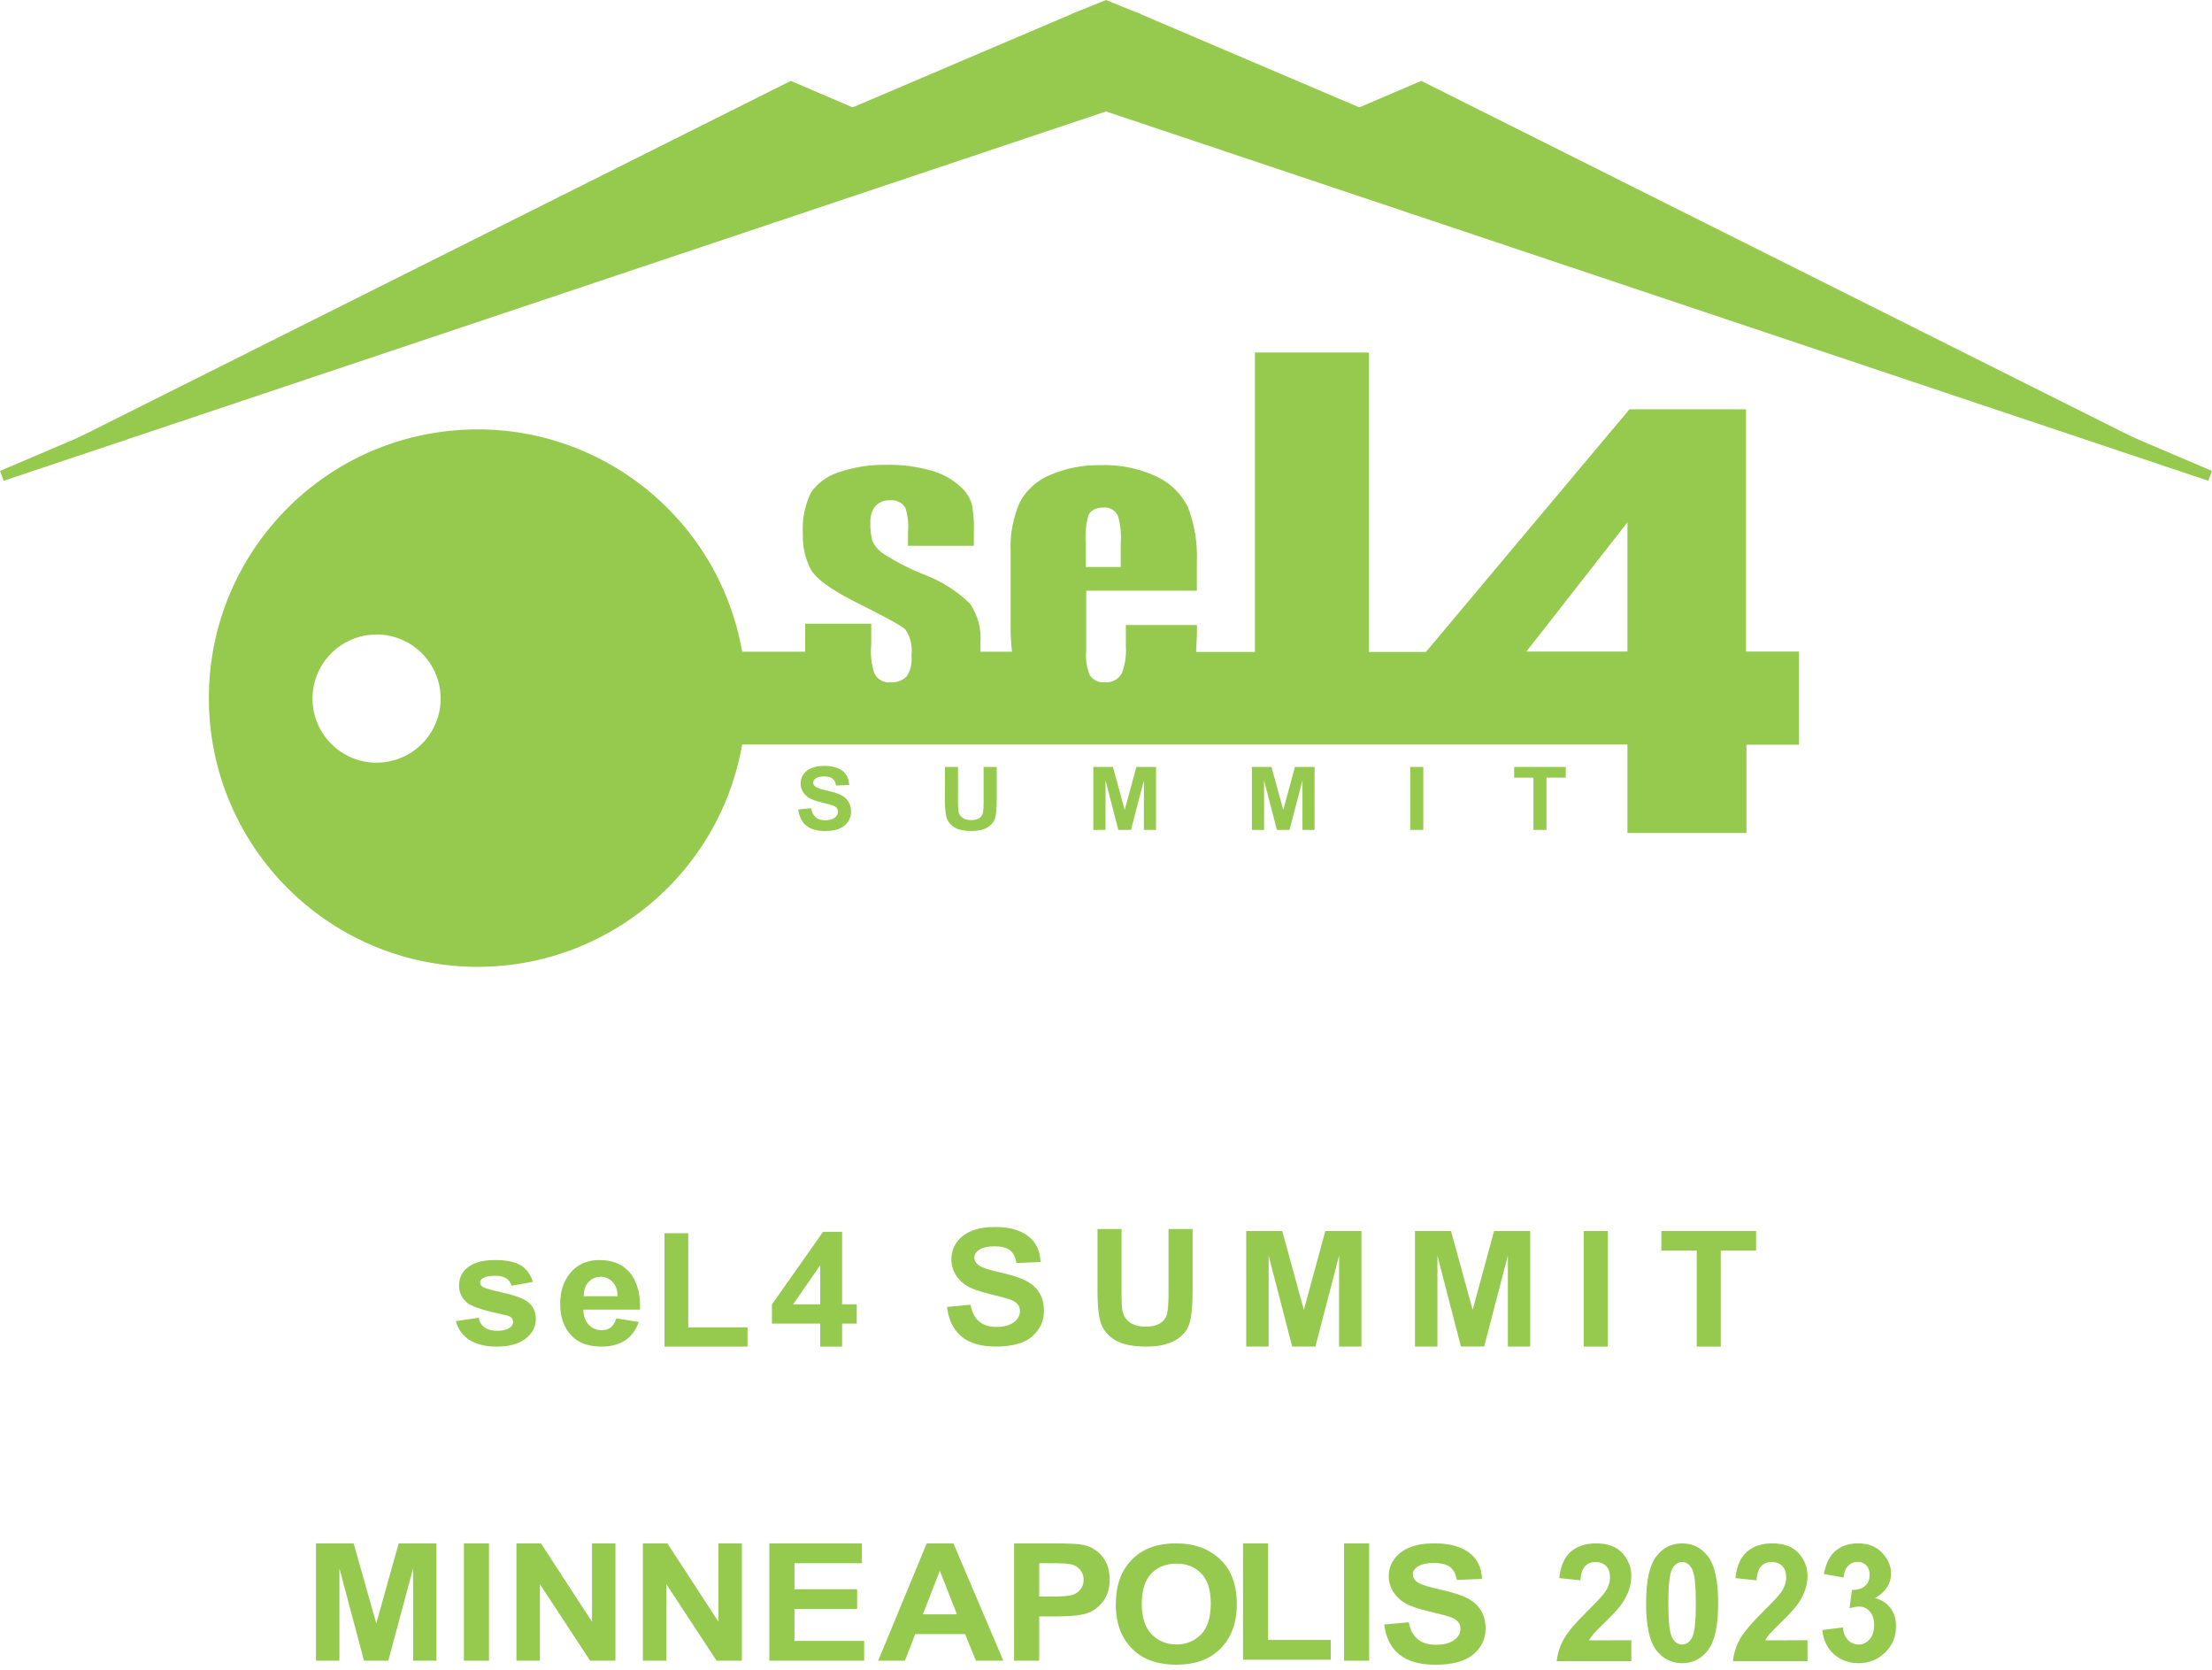
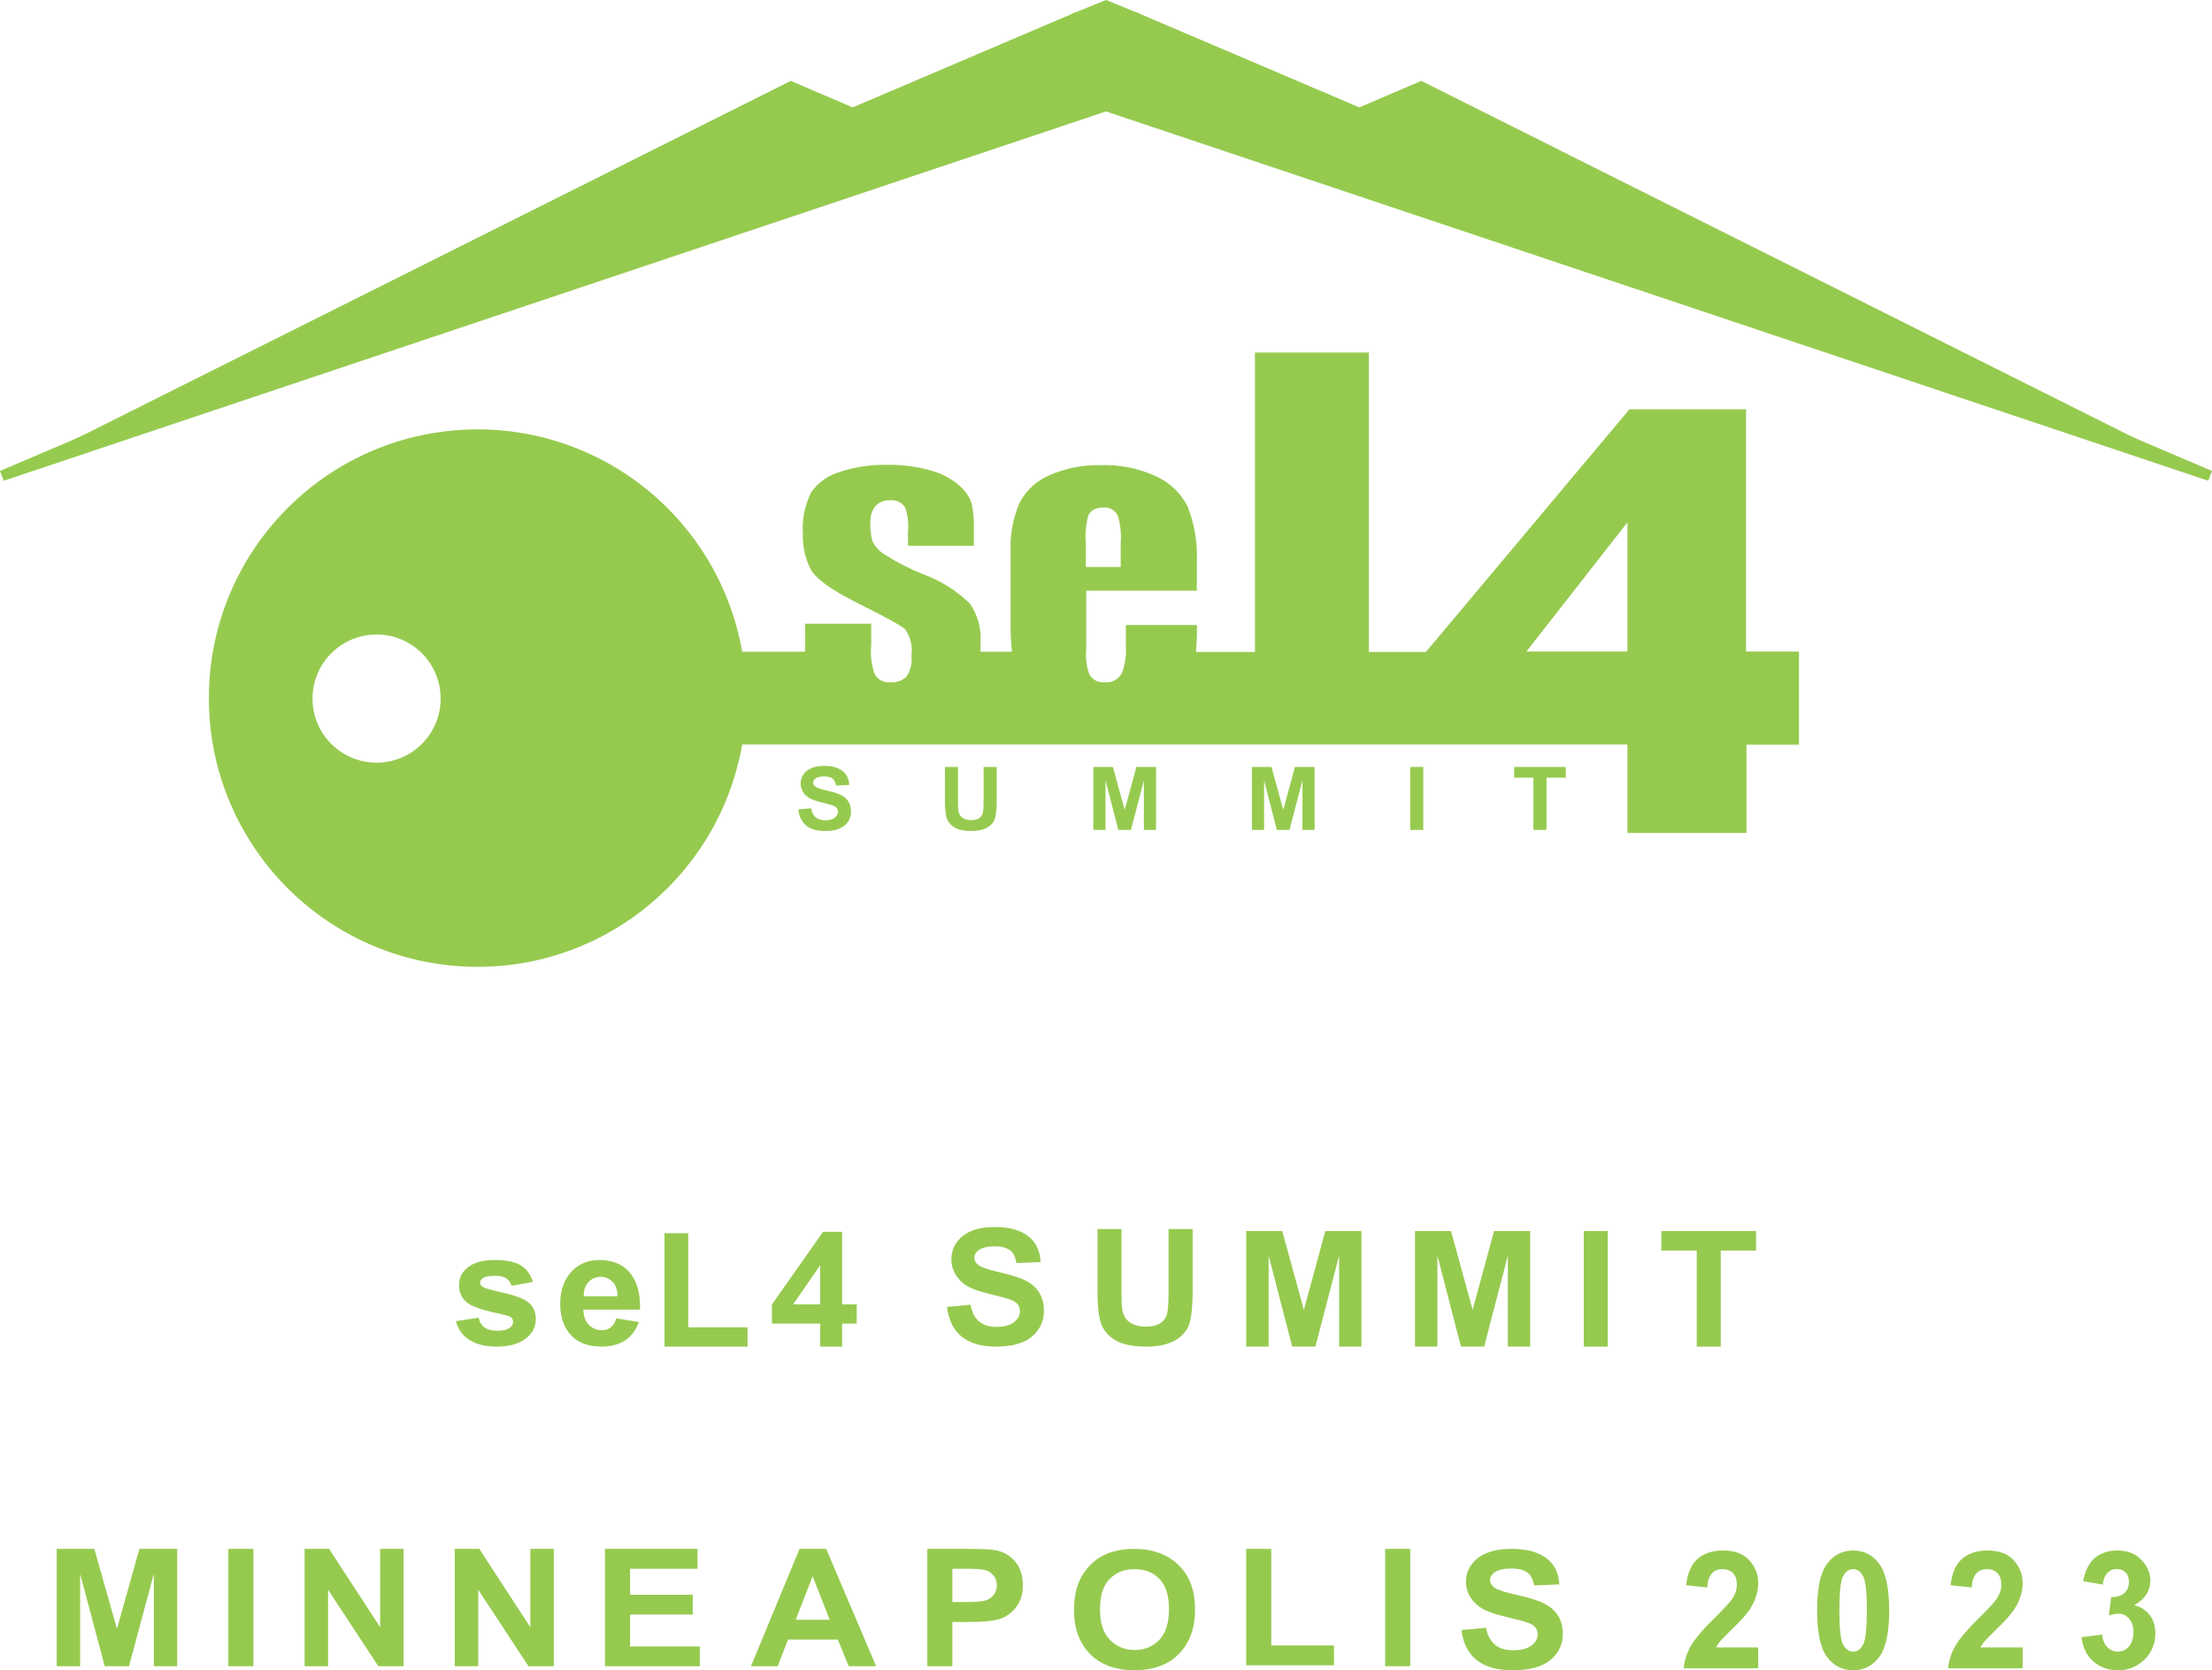
<svg xmlns="http://www.w3.org/2000/svg" xmlns:xlink="http://www.w3.org/1999/xlink" width="331.243mm" height="250mm" viewBox="0 0 331.243 250" version="1.1" id="svg5">
  <defs id="defs2">
    <rect x="81.692" y="660.163" width="145.722" height="46.366" id="rect2227" />
-     <color-profile name="Agfa-:-Swop-Standard" xlink:href="file:///WINDOWS/system32/spool/drivers/color/RSWOP.icm" id="color-profile26364" />
+     <color-profile name="Agfa-:-Swop-Standard" xlink:href="../../../../../../WINDOWS/system32/spool/drivers/color/RSWOP.icm" id="color-profile26531" />
    <rect x="680.693" y="102.26" width="15.612" height="115.531" id="rect9649" />
    <style id="style824">.cls-1,.cls-2,.cls-3{fill:#96ca4f;}.cls-2,.cls-3{stroke:#96ca4f;stroke-miterlimit:8;}.cls-3{stroke-width:0.25px;}</style>
  </defs>
  <g id="layer1">
    <g id="g12656">
      <g id="g88" transform="scale(1.447491)">
        <text xml:space="preserve" transform="scale(0.2645833)" id="text9647" style="font-style:normal;font-weight:normal;font-size:40px;line-height:1.25;font-family:sans-serif;white-space:pre;shape-inside:url(#rect9649);fill:#000000;fill-opacity:1;stroke:none" />
        <polygon class="cls-2" points="102.2,1.81 105.34,10.07 0.2,45.29 " id="polygon830" transform="matrix(1.086543,0,0,1.086543,-0.00427367,0)" />
        <polygon class="cls-1" points="105.31,0 108.62,1.35 102.01,1.34 " id="polygon828" transform="matrix(1.086543,0,0,1.086543,-0.00427367,0)" />
        <polygon class="cls-1" points="105.31,9.32 108.33,1.31 102.28,1.31 " id="polygon832" transform="matrix(1.086543,0,0,1.086543,-0.00427367,0)" />
        <polygon class="cls-2" points="210.42,45.29 108.42,1.81 105.28,10.07 " id="polygon834" transform="matrix(1.086543,0,0,1.086543,-0.00427367,0)" />
        <path class="cls-1" d="M 180.634,67.387 V 42.332 H 168.573 l -21.057,25.099 h -5.9 V 36.464 h -11.789 v 30.966 h -6.085 c 0,-0.576 0.087,-1.239 0.087,-2.043 v -0.739 h -7.356 v 2.108 a 6.867,6.867 0 0 1 -0.402,2.858 1.825,1.825 0 0 1 -1.804,0.956 1.63,1.63 0 0 1 -1.543,-0.771 5.433,5.433 0 0 1 -0.348,-2.532 v -6.172 h 11.441 v -2.966 a 14.125,14.125 0 0 0 -0.924,-5.683 6.856,6.856 0 0 0 -3.173,-3.129 12.691,12.691 0 0 0 -5.9,-1.206 12.484,12.484 0 0 0 -5.172,1.01 6.248,6.248 0 0 0 -3.129,2.792 11.452,11.452 0 0 0 -0.967,5.172 v 7.606 a 21.731,21.731 0 0 0 0.141,2.716 h -3.26 c 0,-0.304 0,-0.608 0,-0.945 a 6.345,6.345 0 0 0 -1.087,-4.031 13.68,13.68 0 0 0 -4.857,-3.042 23.904,23.904 0 0 1 -3.912,-1.999 3.26,3.26 0 0 1 -1.326,-1.434 6.519,6.519 0 0 1 -0.206,-1.923 2.521,2.521 0 0 1 0.489,-1.652 1.847,1.847 0 0 1 1.51,-0.63 1.63,1.63 0 0 1 1.619,0.771 6.367,6.367 0 0 1 0.272,2.521 v 1.413 h 6.813 v -1.586 a 12.115,12.115 0 0 0 -0.217,-2.771 4.042,4.042 0 0 0 -1.173,-1.771 7.258,7.258 0 0 0 -2.901,-1.619 15.538,15.538 0 0 0 -4.759,-0.63 14.473,14.473 0 0 0 -4.933,0.771 5.433,5.433 0 0 0 -2.858,2.086 8.518,8.518 0 0 0 -0.848,4.346 7.443,7.443 0 0 0 0.793,3.564 c 0.511,0.967 2.043,2.097 4.531,3.357 4.172,2.086 4.998,2.64 5.27,2.89 a 3.857,3.857 0 0 1 0.641,2.705 3.26,3.26 0 0 1 -0.5,2.173 2.173,2.173 0 0 1 -1.706,0.598 1.63,1.63 0 0 1 -1.63,-0.924 7.106,7.106 0 0 1 -0.326,-2.966 V 64.508 h -6.834 v 1.76 c 0,0.413 0,0.782 0,1.141 h -6.519 a 27.794,27.794 0 1 0 0,9.594 H 168.366 V 86.152 H 180.677 v -9.127 h 5.433 V 67.387 Z M 38.948,78.883 a 6.628,6.628 0 1 1 6.639,-6.628 6.628,6.628 0 0 1 -6.639,6.628 z m 73.385,-22.665 a 8.225,8.225 0 0 1 0.261,-2.912 c 0.163,-0.369 0.576,-0.815 1.608,-0.815 a 1.478,1.478 0 0 1 1.467,0.913 8.03,8.03 0 0 1 0.272,2.814 v 2.423 h -3.607 z m 56.033,11.17 h -10.453 l 10.453,-13.364 z" id="path858" style="stroke-width:1.087" />
        <path id="path1025" style="font-weight:bold;font-stretch:condensed;font-size:5.223px;line-height:10;font-family:Arial;-inkscape-font-specification:'Arial Bold Condensed';text-align:center;letter-spacing:3.917px;word-spacing:0px;text-anchor:middle;fill:#96ca4f;stroke-width:0.76" d="m 158.64,85.836 v -5.407 h -1.995 v -1.101 h 5.337 v 1.101 h -1.99 v 5.407 z m -12.748,0 v -6.508 h 1.352 v 6.508 z m -16.381,0 v -6.508 h 2.029 l 1.218,4.439 1.207,-4.439 h 2.034 v 6.508 h -1.257 v -5.123 l -1.336,5.123 h -1.308 l -1.325,-5.123 v 5.123 z m -16.403,0 v -6.508 h 2.029 l 1.218,4.439 1.207,-4.439 h 2.034 v 6.508 h -1.257 v -5.123 l -1.336,5.123 h -1.308 l -1.325,-5.123 v 5.123 z M 97.756,79.328 h 1.352 v 3.525 q 0,0.821 0.05,1.07 0.089,0.431 0.425,0.666 0.341,0.235 0.894,0.235 0.469,0 0.766,-0.164 0.296,-0.169 0.402,-0.462 0.112,-0.297 0.112,-1.27 v -3.6 h 1.358 v 3.418 q 0,1.31 -0.179,1.896 -0.173,0.582 -0.794,0.946 -0.615,0.36 -1.626,0.36 -1.051,0 -1.643,-0.297 -0.587,-0.302 -0.855,-0.844 -0.263,-0.546 -0.263,-2.007 z m -15.174,4.391 1.325,-0.124 q 0.224,1.247 1.464,1.247 0.615,0 0.967,-0.253 0.352,-0.257 0.352,-0.635 0,-0.222 -0.123,-0.377 -0.123,-0.155 -0.374,-0.253 -0.251,-0.102 -1.218,-0.337 -0.866,-0.209 -1.269,-0.453 -0.402,-0.244 -0.643,-0.639 -0.235,-0.4 -0.235,-0.857 0,-0.533 0.302,-0.959 0.307,-0.426 0.844,-0.644 0.537,-0.218 1.325,-0.218 1.185,0 1.85,0.511 0.665,0.511 0.704,1.461 l -1.358,0.058 q -0.089,-0.524 -0.386,-0.733 -0.296,-0.209 -0.844,-0.209 -0.548,0 -0.844,0.182 -0.296,0.182 -0.296,0.453 0,0.266 0.268,0.448 0.268,0.182 1.235,0.4 1.023,0.235 1.475,0.497 0.458,0.257 0.699,0.67 0.24,0.408 0.24,0.994 0,0.848 -0.659,1.425 -0.654,0.577 -2.051,0.577 -2.47,0 -2.75,-2.233 z" />
        <path style="fill:#96ca4f;fill-opacity:1;stroke:none;stroke-width:1.89" id="path43980-0" transform="matrix(-0.683608,0.2836924,0.156576,0.03663156,384.8223,-112.117)" d="M 431.416,-51.821 566.486,16.893 439.443,99.509 Z" />
        <path style="fill:#96ca4f;fill-opacity:1;stroke-width:1.89" id="path1277" transform="matrix(0.4208384,-0.3274783,0.2643062,0.4240542,52.94739,18.2597)" d="m 65.948,36.142 -18.999,0.507 9.061,-16.707 z" />
        <path style="fill:#96ca4f;fill-opacity:1;stroke:none;stroke-width:1.89" id="path43980-0-9" transform="matrix(0.683608,0.2836924,-0.156576,0.03663156,-155.9831,-112.117)" d="M 431.416,-51.821 566.486,16.893 439.443,99.509 Z" />
        <path style="fill:#96ca4f;fill-opacity:1;stroke-width:1.89" id="path1277-2" transform="matrix(-0.4208384,-0.3274783,-0.2643062,0.4240542,175.8918,18.2597)" d="m 65.948,36.142 -18.999,0.507 9.061,-16.707 z" />
        <g id="g258" transform="translate(-26.87202,6.133832)">
          <g id="g216">
            <path style="font-weight:bold;font-stretch:condensed;font-size:5.223px;line-height:10;font-family:Arial;-inkscape-font-specification:'Arial Bold Condensed';text-align:center;letter-spacing:3.917px;word-spacing:0px;text-anchor:middle;fill:#96ca4f;stroke-width:1.397" d="m 124.843,129.043 2.433,-0.228 q 0.411,2.291 2.689,2.291 1.129,0 1.776,-0.465 0.647,-0.473 0.647,-1.166 0,-0.408 -0.226,-0.693 -0.226,-0.285 -0.688,-0.465 -0.462,-0.188 -2.238,-0.62 -1.591,-0.383 -2.33,-0.832 -0.739,-0.448 -1.18,-1.174 -0.431,-0.734 -0.431,-1.574 0,-0.978 0.554,-1.761 0.565,-0.783 1.55,-1.182 0.985,-0.4 2.433,-0.4 2.176,0 3.397,0.938 1.221,0.938 1.293,2.682 l -2.494,0.106 q -0.164,-0.962 -0.708,-1.345 -0.544,-0.383 -1.55,-0.383 -1.006,0 -1.55,0.334 -0.544,0.334 -0.544,0.832 0,0.489 0.493,0.824 0.493,0.334 2.268,0.734 1.878,0.432 2.71,0.913 0.842,0.473 1.283,1.231 0.441,0.75 0.441,1.826 0,1.557 -1.211,2.617 -1.201,1.06 -3.767,1.06 -4.537,0 -5.05,-4.101 z" id="path20783" />
            <path style="font-weight:bold;font-stretch:condensed;font-size:5.223px;line-height:10;font-family:Arial;-inkscape-font-specification:'Arial Bold Condensed';text-align:center;letter-spacing:3.917px;word-spacing:0px;text-anchor:middle;fill:#96ca4f;stroke-width:1.397" d="m 140.413,120.987 h 2.484 v 6.474 q 0,1.508 0.092,1.965 0.164,0.791 0.78,1.223 0.626,0.432 1.642,0.432 0.862,0 1.406,-0.302 0.544,-0.31 0.739,-0.848 0.205,-0.546 0.205,-2.332 v -6.612 h 2.494 v 6.278 q 0,2.405 -0.328,3.482 -0.318,1.068 -1.458,1.737 -1.129,0.66 -2.987,0.66 -1.93,0 -3.018,-0.546 -1.078,-0.554 -1.57,-1.549 -0.482,-1.003 -0.482,-3.685 z" id="path20781" />
            <path style="font-weight:bold;font-stretch:condensed;font-size:5.223px;line-height:10;font-family:Arial;-inkscape-font-specification:'Arial Bold Condensed';text-align:center;letter-spacing:3.917px;word-spacing:0px;text-anchor:middle;fill:#96ca4f;stroke-width:1.397" d="m 155.799,133.144 v -11.953 h 3.726 l 2.238,8.153 2.217,-8.153 h 3.736 v 11.953 h -2.309 v -9.409 l -2.453,9.409 h -2.402 l -2.433,-9.409 v 9.409 z" id="path20779" />
            <path style="font-weight:bold;font-stretch:condensed;font-size:5.223px;line-height:10;font-family:Arial;-inkscape-font-specification:'Arial Bold Condensed';text-align:center;letter-spacing:3.917px;word-spacing:0px;text-anchor:middle;fill:#96ca4f;stroke-width:1.397" d="m 173.258,133.144 v -11.953 h 3.726 l 2.238,8.153 2.217,-8.153 h 3.736 v 11.953 h -2.309 v -9.409 l -2.453,9.409 h -2.402 l -2.433,-9.409 v 9.409 z" id="path20777" />
            <path style="font-weight:bold;font-stretch:condensed;font-size:5.223px;line-height:10;font-family:Arial;-inkscape-font-specification:'Arial Bold Condensed';text-align:center;letter-spacing:3.917px;word-spacing:0px;text-anchor:middle;fill:#96ca4f;stroke-width:1.397" d="m 190.716,133.144 v -11.953 h 2.484 v 11.953 z" id="path20775" />
            <path style="font-weight:bold;font-stretch:condensed;font-size:5.223px;line-height:10;font-family:Arial;-inkscape-font-specification:'Arial Bold Condensed';text-align:center;letter-spacing:3.917px;word-spacing:0px;text-anchor:middle;fill:#96ca4f;stroke-width:1.397" d="m 202.407,133.144 v -9.931 h -3.664 v -2.022 h 9.802 v 2.022 h -3.654 v 9.931 z" id="path20771" />
          </g>
          <g id="g208" transform="translate(-92.00748,-44.68935)">
            <path d="m 166.046,175.196 2.346,-0.347 q 0.305,1.347 1.889,1.347 0.843,0 1.259,-0.258 0.416,-0.258 0.416,-0.669 0,-0.282 -0.183,-0.444 -0.193,-0.161 -0.762,-0.282 -2.884,-0.605 -3.666,-1.153 -0.975,-0.686 -0.975,-1.879 0,-1.194 0.955,-1.912 0.954,-0.718 2.772,-0.718 1.736,0 2.64,0.54 0.904,0.532 1.269,1.726 l -2.203,0.395 q -0.294,-1.032 -1.665,-1.032 -0.863,0 -1.229,0.202 -0.366,0.194 -0.366,0.508 0,0.282 0.335,0.468 0.335,0.194 2.082,0.581 1.96,0.436 2.66,1.057 0.69,0.621 0.69,1.654 0,1.242 -1.076,2.049 -1.066,0.807 -2.955,0.807 -1.716,0 -2.803,-0.669 -1.087,-0.678 -1.432,-1.968 z" style="font-weight:bold;font-stretch:condensed;font-size:16.228px;line-height:10;font-family:Arial;-inkscape-font-specification:'Arial Bold Condensed';text-align:center;letter-spacing:3.917px;word-spacing:0px;text-anchor:middle;fill:#96ca4f;stroke-width:0.445" id="path21173" />
            <path d="m 182.643,174.914 2.325,0.379 q -0.467,1.291 -1.452,1.92 -0.985,0.621 -2.396,0.621 -1.96,0 -3.026,-1.041 -1.259,-1.21 -1.259,-3.388 0,-2.146 1.269,-3.436 1.076,-1.089 2.782,-1.089 1.899,0 2.975,1.113 1.239,1.274 1.239,3.759 l -0.01,0.258 h -5.859 q 0.02,1.016 0.569,1.573 0.558,0.557 1.34,0.557 1.127,0 1.503,-1.226 z m 0.132,-2.291 q -0.03,-1 -0.538,-1.5 -0.508,-0.508 -1.208,-0.508 -0.741,0 -1.249,0.524 -0.518,0.532 -0.508,1.484 z" style="font-weight:bold;font-stretch:condensed;font-size:16.228px;line-height:10;font-family:Arial;-inkscape-font-specification:'Arial Bold Condensed';text-align:center;letter-spacing:3.917px;word-spacing:0px;text-anchor:middle;fill:#96ca4f;stroke-width:0.445" id="path21170" />
            <path d="m 187.624,177.834 v -11.728 h 2.457 v 9.736 h 6.133 v 1.992 z" style="font-weight:bold;font-stretch:condensed;font-size:16.228px;line-height:10;font-family:Arial;-inkscape-font-specification:'Arial Bold Condensed';text-align:center;letter-spacing:3.917px;word-spacing:0px;text-anchor:middle;fill:#96ca4f;stroke-width:0.445" id="path21167" />
            <path d="m 203.734,177.834 v -2.379 h -4.996 v -1.984 l 5.29,-7.509 h 1.97 v 7.501 h 1.513 v 1.992 h -1.513 v 2.379 z m 0,-4.372 v -4.041 l -2.803,4.041 z" style="font-weight:bold;font-stretch:condensed;font-size:16.228px;line-height:10;font-family:Arial;-inkscape-font-specification:'Arial Bold Condensed';text-align:center;letter-spacing:3.917px;word-spacing:0px;text-anchor:middle;fill:#96ca4f;stroke-width:0.445" id="path21164" />
          </g>
        </g>
-         <g id="g26360" transform="translate(1.284169)">
-           <path d="m 31.405,171.766 v -12.135 h 3.897 l 2.34,8.278 2.319,-8.278 h 3.908 v 12.135 h -2.416 v -9.553 l -2.566,9.553 h -2.512 l -2.544,-9.553 v 9.553 z" id="path25066" style="font-weight:bold;font-stretch:condensed;font-size:19.306px;line-height:1.25;font-family:Arial;-inkscape-font-specification:'Arial, Bold Condensed';fill:#96ca4f;stroke-width:0.483" />
-           <path d="m 46.708,171.766 v -12.135 h 2.598 v 12.135 z" id="path25063" style="font-weight:bold;font-stretch:condensed;font-size:19.306px;line-height:1.25;font-family:Arial;-inkscape-font-specification:'Arial, Bold Condensed';fill:#96ca4f;stroke-width:0.483" />
-           <path d="m 52.145,171.766 v -12.135 h 2.534 l 5.282,8.104 v -8.104 h 2.426 v 12.135 h -2.62 l -5.196,-7.914 v 7.914 z" id="path25060" style="font-weight:bold;font-stretch:condensed;font-size:19.306px;line-height:1.25;font-family:Arial;-inkscape-font-specification:'Arial, Bold Condensed';fill:#96ca4f;stroke-width:0.483" />
-           <path d="m 65.226,171.766 v -12.135 h 2.534 l 5.282,8.104 v -8.104 h 2.426 v 12.135 h -2.62 l -5.196,-7.914 v 7.914 z" id="path25057" style="font-weight:bold;font-stretch:condensed;font-size:19.306px;line-height:1.25;font-family:Arial;-inkscape-font-specification:'Arial, Bold Condensed';fill:#96ca4f;stroke-width:0.483" />
-           <path d="m 78.307,171.766 v -12.135 h 9.576 v 2.053 h -6.978 v 2.69 h 6.484 v 2.045 h -6.484 v 3.303 h 7.214 v 2.045 z" id="path25054" style="font-weight:bold;font-stretch:condensed;font-size:19.306px;line-height:1.25;font-family:Arial;-inkscape-font-specification:'Arial, Bold Condensed';fill:#96ca4f;stroke-width:0.483" />
-           <path d="m 102.514,171.766 h -2.834 l -1.127,-2.756 h -5.153 l -1.063,2.756 h -2.77 l 5.024,-12.135 h 2.759 z m -4.799,-4.801 -1.771,-4.503 -1.75,4.503 z" id="path25051" style="font-weight:bold;font-stretch:condensed;font-size:19.306px;line-height:1.25;font-family:Arial;-inkscape-font-specification:'Arial, Bold Condensed';fill:#96ca4f;stroke-width:0.483" />
-           <path d="m 103.627,171.766 v -12.135 h 4.187 q 2.34,0 3.06,0.174 1.149,0.281 1.889,1.2 0.751,0.919 0.751,2.367 0,1.316 -0.644,2.21 -0.644,0.886 -1.61,1.25 -0.966,0.356 -3.328,0.356 h -1.707 v 4.578 z m 2.598,-10.082 v 3.444 h 1.439 q 1.449,0 1.965,-0.157 0.526,-0.157 0.859,-0.563 0.333,-0.414 0.333,-1.01 0,-0.604 -0.344,-1.018 -0.344,-0.414 -0.848,-0.555 -0.505,-0.141 -2.136,-0.141 z" id="path25048" style="font-weight:bold;font-stretch:condensed;font-size:19.306px;line-height:1.25;font-family:Arial;-inkscape-font-specification:'Arial, Bold Condensed';fill:#96ca4f;stroke-width:0.483" />
-           <path d="m 114.152,165.98 q 0,-2.169 0.827,-3.568 0.837,-1.407 2.179,-2.094 1.342,-0.687 3.253,-0.687 2.77,0 4.509,1.631 1.75,1.631 1.75,4.644 0,3.046 -1.847,4.76 -1.621,1.515 -4.402,1.515 -2.802,0 -4.423,-1.498 -1.847,-1.713 -1.847,-4.702 z m 2.684,-0.083 q 0,2.094 1.031,3.146 1.031,1.043 2.555,1.043 1.535,0 2.544,-1.035 1.009,-1.043 1.009,-3.195 0,-2.111 -0.988,-3.121 -0.977,-1.01 -2.566,-1.01 -1.589,0 -2.587,1.018 -0.998,1.018 -0.998,3.154 z" id="path25045" style="font-weight:bold;font-stretch:condensed;font-size:19.306px;line-height:1.25;font-family:Arial;-inkscape-font-specification:'Arial, Bold Condensed';fill:#96ca4f;stroke-width:0.483" />
-           <path d="m 127.308,171.666 v -12.036 h 2.598 v 9.991 h 6.484 v 2.045 z" id="path25042" style="font-weight:bold;font-stretch:condensed;font-size:19.306px;line-height:1.25;font-family:Arial;-inkscape-font-specification:'Arial, Bold Condensed';fill:#96ca4f;stroke-width:0.483" />
-           <path d="m 137.764,171.766 v -12.135 h 2.598 v 12.135 z" id="path25039" style="font-weight:bold;font-stretch:condensed;font-size:19.306px;line-height:1.25;font-family:Arial;-inkscape-font-specification:'Arial, Bold Condensed';fill:#96ca4f;stroke-width:0.483" />
-           <path d="m 141.916,168.024 2.544,-0.232 q 0.429,2.326 2.813,2.326 1.181,0 1.857,-0.472 0.676,-0.48 0.676,-1.184 0,-0.414 -0.236,-0.704 -0.236,-0.29 -0.719,-0.472 -0.483,-0.19 -2.34,-0.629 -1.664,-0.389 -2.437,-0.844 -0.773,-0.455 -1.235,-1.192 -0.451,-0.745 -0.451,-1.598 0,-0.993 0.58,-1.788 0.59,-0.795 1.621,-1.2 1.031,-0.406 2.544,-0.406 2.276,0 3.554,0.952 1.278,0.952 1.353,2.723 l -2.609,0.108 q -0.172,-0.977 -0.741,-1.366 -0.569,-0.389 -1.621,-0.389 -1.052,0 -1.621,0.339 -0.569,0.339 -0.569,0.844 0,0.497 0.515,0.836 0.515,0.339 2.373,0.745 1.965,0.439 2.834,0.927 0.88,0.48 1.342,1.25 0.462,0.762 0.462,1.854 0,1.581 -1.267,2.657 -1.256,1.076 -3.94,1.076 -4.745,0 -5.282,-4.164 z" id="path25036" style="font-weight:bold;font-stretch:condensed;font-size:19.306px;line-height:1.25;font-family:Arial;-inkscape-font-specification:'Arial, Bold Condensed';fill:#96ca4f;stroke-width:0.483" />
-           <path d="m 167.482,169.655 v 2.16 h -7.715 q 0.124,-1.225 0.754,-2.326 0.64,-1.109 2.473,-2.905 1.451,-1.432 1.785,-1.937 0.496,-0.737 0.496,-1.482 0,-0.795 -0.411,-1.2 -0.411,-0.406 -1.079,-0.406 -1.461,0 -1.575,1.896 l -2.186,-0.232 q 0.201,-1.854 1.184,-2.723 0.993,-0.869 2.635,-0.869 1.805,0 2.721,1.018 0.917,1.018 0.917,2.334 0,0.745 -0.239,1.449 -0.229,0.695 -0.716,1.407 -0.487,0.704 -1.623,1.805 -1.06,1.035 -1.346,1.366 -0.277,0.331 -0.449,0.646 z" id="path24942" style="font-weight:bold;font-stretch:condensed;font-size:18.207px;line-height:1.25;font-family:Arial;-inkscape-font-specification:'Arial, Bold Condensed';fill:#96ca4f;stroke-width:0.455" />
-           <path d="m 172.734,159.631 q 1.671,0 2.702,1.382 1.031,1.374 1.031,4.818 0,3.435 -1.031,4.818 -1.031,1.374 -2.693,1.374 -1.671,0 -2.702,-1.366 -1.031,-1.366 -1.031,-4.851 0,-3.419 1.031,-4.793 1.031,-1.382 2.692,-1.382 z m 0,1.929 q -0.649,0 -1.041,0.745 -0.382,0.745 -0.382,3.526 0,2.781 0.382,3.526 0.391,0.737 1.041,0.737 0.659,0 1.041,-0.745 0.382,-0.745 0.382,-3.518 0,-2.781 -0.382,-3.526 -0.382,-0.745 -1.041,-0.745 z" id="path24944" style="font-weight:bold;font-stretch:condensed;font-size:18.207px;line-height:1.25;font-family:Arial;-inkscape-font-specification:'Arial, Bold Condensed';fill:#96ca4f;stroke-width:0.455" />
-           <path d="m 185.709,169.655 v 2.16 h -7.715 q 0.124,-1.225 0.754,-2.326 0.64,-1.109 2.473,-2.905 1.451,-1.432 1.785,-1.937 0.496,-0.737 0.496,-1.482 0,-0.795 -0.411,-1.2 -0.411,-0.406 -1.079,-0.406 -1.461,0 -1.575,1.896 l -2.186,-0.232 q 0.201,-1.854 1.184,-2.723 0.993,-0.869 2.635,-0.869 1.805,0 2.721,1.018 0.917,1.018 0.917,2.334 0,0.745 -0.239,1.449 -0.229,0.695 -0.716,1.407 -0.487,0.704 -1.623,1.805 -1.06,1.035 -1.346,1.366 -0.277,0.331 -0.449,0.646 z" id="path24946" style="font-weight:bold;font-stretch:condensed;font-size:18.207px;line-height:1.25;font-family:Arial;-inkscape-font-specification:'Arial, Bold Condensed';fill:#96ca4f;stroke-width:0.455" />
-           <path d="m 187.237,168.595 2.129,-0.273 q 0.086,0.861 0.544,1.316 0.458,0.455 1.079,0.455 0.678,0 1.146,-0.538 0.468,-0.538 0.468,-1.49 0,-0.886 -0.449,-1.391 -0.449,-0.505 -1.088,-0.505 -0.42,0 -1.003,0.174 l 0.239,-1.896 q 0.85,0.017 1.346,-0.397 0.487,-0.414 0.487,-1.167 0,-0.629 -0.353,-0.985 -0.353,-0.356 -0.907,-0.356 -0.554,0 -0.964,0.414 -0.401,0.406 -0.477,1.209 l -2.034,-0.364 q 0.315,-1.664 1.232,-2.417 0.917,-0.753 2.311,-0.753 1.566,0 2.482,0.969 0.926,0.969 0.926,2.144 0,0.795 -0.42,1.432 -0.411,0.637 -1.241,1.117 0.964,0.224 1.566,0.985 0.611,0.762 0.611,1.904 0,1.664 -1.146,2.756 -1.136,1.084 -2.712,1.084 -1.509,0 -2.559,-0.919 -1.041,-0.919 -1.213,-2.508 z" id="path24948" style="font-weight:bold;font-stretch:condensed;font-size:18.207px;line-height:1.25;font-family:Arial;-inkscape-font-specification:'Arial, Bold Condensed';fill:#96ca4f;stroke-width:0.455" />
+         <g id="g26474" transform="translate(0.8561335)">
+           <g id="g26445" transform="translate(-20.54679,19.69068)">
+             <path d="m 25.555,152.646 v -12.135 h 3.897 l 2.34,8.278 2.319,-8.278 h 3.908 v 12.135 h -2.416 v -9.553 l -2.566,9.553 h -2.512 l -2.544,-9.553 v 9.553 z" id="path25066" style="font-weight:bold;font-stretch:condensed;font-size:19.306px;line-height:1.25;font-family:Arial;-inkscape-font-specification:'Arial, Bold Condensed';fill:#96ca4f;stroke-width:0.483" />
+             <path d="m 43.313,152.646 v -12.135 h 2.598 v 12.135 z" id="path25063" style="font-weight:bold;font-stretch:condensed;font-size:19.306px;line-height:1.25;font-family:Arial;-inkscape-font-specification:'Arial, Bold Condensed';fill:#96ca4f;stroke-width:0.483" />
+             <path d="m 51.204,152.646 v -12.135 h 2.534 l 5.282,8.104 v -8.104 h 2.426 v 12.135 h -2.62 l -5.196,-7.914 v 7.914 z" id="path25060" style="font-weight:bold;font-stretch:condensed;font-size:19.306px;line-height:1.25;font-family:Arial;-inkscape-font-specification:'Arial, Bold Condensed';fill:#96ca4f;stroke-width:0.483" />
+             <path d="m 66.74,152.646 v -12.135 h 2.534 l 5.282,8.104 v -8.104 h 2.426 v 12.135 h -2.62 l -5.196,-7.914 v 7.914 z" id="path25057" style="font-weight:bold;font-stretch:condensed;font-size:19.306px;line-height:1.25;font-family:Arial;-inkscape-font-specification:'Arial, Bold Condensed';fill:#96ca4f;stroke-width:0.483" />
+             <path d="m 82.275,152.646 v -12.135 h 9.576 v 2.053 h -6.978 v 2.69 h 6.484 v 2.045 h -6.484 v 3.303 h 7.214 v 2.045 z" id="path25054" style="font-weight:bold;font-stretch:condensed;font-size:19.306px;line-height:1.25;font-family:Arial;-inkscape-font-specification:'Arial, Bold Condensed';fill:#96ca4f;stroke-width:0.483" />
+             <path d="m 110.328,152.646 h -2.834 l -1.127,-2.756 h -5.153 l -1.063,2.756 h -2.77 l 5.024,-12.135 h 2.759 z m -4.799,-4.801 -1.771,-4.503 -1.75,4.503 z" id="path25051" style="font-weight:bold;font-stretch:condensed;font-size:19.306px;line-height:1.25;font-family:Arial;-inkscape-font-specification:'Arial, Bold Condensed';fill:#96ca4f;stroke-width:0.483" />
+             <path d="m 115.622,152.646 v -12.135 h 4.187 q 2.34,0 3.06,0.174 1.149,0.281 1.889,1.2 0.751,0.919 0.751,2.367 0,1.316 -0.644,2.21 -0.644,0.886 -1.61,1.25 -0.966,0.356 -3.328,0.356 h -1.707 v 4.578 z m 2.598,-10.082 v 3.444 h 1.439 q 1.449,0 1.965,-0.157 0.526,-0.157 0.859,-0.563 0.333,-0.414 0.333,-1.01 0,-0.604 -0.344,-1.018 -0.344,-0.414 -0.848,-0.555 -0.505,-0.141 -2.136,-0.141 z" id="path25048" style="font-weight:bold;font-stretch:condensed;font-size:19.306px;line-height:1.25;font-family:Arial;-inkscape-font-specification:'Arial, Bold Condensed';fill:#96ca4f;stroke-width:0.483" />
+             <path d="m 130.803,146.86 q 0,-2.169 0.827,-3.568 0.837,-1.407 2.179,-2.094 1.342,-0.687 3.253,-0.687 2.77,0 4.509,1.631 1.75,1.631 1.75,4.644 0,3.046 -1.847,4.76 -1.621,1.515 -4.402,1.515 -2.802,0 -4.423,-1.498 -1.847,-1.713 -1.847,-4.702 z m 2.684,-0.083 q 0,2.094 1.031,3.146 1.031,1.043 2.555,1.043 1.535,0 2.544,-1.035 1.009,-1.043 1.009,-3.195 0,-2.111 -0.988,-3.121 -0.977,-1.01 -2.566,-1.01 -1.589,0 -2.587,1.018 -0.998,1.018 -0.998,3.154 z" id="path25045" style="font-weight:bold;font-stretch:condensed;font-size:19.306px;line-height:1.25;font-family:Arial;-inkscape-font-specification:'Arial, Bold Condensed';fill:#96ca4f;stroke-width:0.483" />
+             <path d="m 148.614,152.546 v -12.036 h 2.598 v 9.991 h 6.484 v 2.045 z" id="path25042" style="font-weight:bold;font-stretch:condensed;font-size:19.306px;line-height:1.25;font-family:Arial;-inkscape-font-specification:'Arial, Bold Condensed';fill:#96ca4f;stroke-width:0.483" />
+             <path d="m 162.99,152.646 v -12.135 h 2.598 v 12.135 z" id="path25039" style="font-weight:bold;font-stretch:condensed;font-size:19.306px;line-height:1.25;font-family:Arial;-inkscape-font-specification:'Arial, Bold Condensed';fill:#96ca4f;stroke-width:0.483" />
+             <path d="m 170.882,148.904 2.544,-0.232 q 0.429,2.326 2.813,2.326 1.181,0 1.857,-0.472 0.676,-0.48 0.676,-1.184 0,-0.414 -0.236,-0.704 -0.236,-0.29 -0.719,-0.472 -0.483,-0.19 -2.34,-0.629 -1.664,-0.389 -2.437,-0.844 -0.773,-0.455 -1.235,-1.192 -0.451,-0.745 -0.451,-1.598 0,-0.993 0.58,-1.788 0.59,-0.795 1.621,-1.2 1.031,-0.406 2.544,-0.406 2.276,0 3.554,0.952 1.278,0.952 1.353,2.723 l -2.609,0.108 q -0.172,-0.977 -0.741,-1.366 -0.569,-0.389 -1.621,-0.389 -1.052,0 -1.621,0.339 -0.569,0.339 -0.569,0.844 0,0.497 0.515,0.836 0.515,0.339 2.373,0.745 1.965,0.439 2.834,0.927 0.88,0.48 1.342,1.25 0.462,0.762 0.462,1.854 0,1.581 -1.267,2.657 -1.256,1.076 -3.94,1.076 -4.745,0 -5.282,-4.164 z" id="path25036" style="font-weight:bold;font-stretch:condensed;font-size:19.306px;line-height:1.25;font-family:Arial;-inkscape-font-specification:'Arial, Bold Condensed';fill:#96ca4f;stroke-width:0.483" />
+           </g>
+           <g id="g26455" transform="translate(0.8561164,3.304598)">
+             <path d="m 180.181,167.087 v 2.16 h -7.715 q 0.124,-1.225 0.754,-2.326 0.64,-1.109 2.473,-2.905 1.451,-1.432 1.785,-1.937 0.496,-0.737 0.496,-1.482 0,-0.795 -0.411,-1.2 -0.411,-0.406 -1.079,-0.406 -1.461,0 -1.575,1.896 l -2.186,-0.232 q 0.201,-1.854 1.184,-2.723 0.993,-0.869 2.635,-0.869 1.805,0 2.721,1.018 0.917,1.018 0.917,2.334 0,0.745 -0.239,1.449 -0.229,0.695 -0.716,1.407 -0.487,0.704 -1.623,1.805 -1.06,1.035 -1.346,1.366 -0.277,0.331 -0.449,0.646 z" id="path24942" style="font-weight:bold;font-stretch:condensed;font-size:18.207px;line-height:1.25;font-family:Arial;-inkscape-font-specification:'Arial, Bold Condensed';fill:#96ca4f;stroke-width:0.455" />
+             <path d="m 189.999,157.062 q 1.671,0 2.702,1.382 1.031,1.374 1.031,4.818 0,3.435 -1.031,4.818 -1.031,1.374 -2.693,1.374 -1.671,0 -2.702,-1.366 -1.031,-1.366 -1.031,-4.851 0,-3.419 1.031,-4.793 1.031,-1.382 2.692,-1.382 z m 0,1.929 q -0.649,0 -1.041,0.745 -0.382,0.745 -0.382,3.526 0,2.781 0.382,3.526 0.391,0.737 1.041,0.737 0.659,0 1.041,-0.745 0.382,-0.745 0.382,-3.518 0,-2.781 -0.382,-3.526 -0.382,-0.745 -1.041,-0.745 z" id="path24944" style="font-weight:bold;font-stretch:condensed;font-size:18.207px;line-height:1.25;font-family:Arial;-inkscape-font-specification:'Arial, Bold Condensed';fill:#96ca4f;stroke-width:0.455" />
+             <path d="m 207.54,167.087 v 2.16 h -7.715 q 0.124,-1.225 0.754,-2.326 0.64,-1.109 2.473,-2.905 1.451,-1.432 1.785,-1.937 0.496,-0.737 0.496,-1.482 0,-0.795 -0.411,-1.2 -0.411,-0.406 -1.079,-0.406 -1.461,0 -1.575,1.896 l -2.186,-0.232 q 0.201,-1.854 1.184,-2.723 0.993,-0.869 2.635,-0.869 1.805,0 2.721,1.018 0.917,1.018 0.917,2.334 0,0.745 -0.239,1.449 -0.229,0.695 -0.716,1.407 -0.487,0.704 -1.623,1.805 -1.06,1.035 -1.346,1.366 -0.277,0.331 -0.449,0.646 z" id="path24946" style="font-weight:bold;font-stretch:condensed;font-size:18.207px;line-height:1.25;font-family:Arial;-inkscape-font-specification:'Arial, Bold Condensed';fill:#96ca4f;stroke-width:0.455" />
+             <path d="m 213.634,166.027 2.129,-0.273 q 0.086,0.861 0.544,1.316 0.458,0.455 1.079,0.455 0.678,0 1.146,-0.538 0.468,-0.538 0.468,-1.49 0,-0.886 -0.449,-1.391 -0.449,-0.505 -1.088,-0.505 -0.42,0 -1.003,0.174 l 0.239,-1.896 q 0.85,0.017 1.346,-0.397 0.487,-0.414 0.487,-1.167 0,-0.629 -0.353,-0.985 -0.353,-0.356 -0.907,-0.356 -0.554,0 -0.964,0.414 -0.401,0.406 -0.477,1.209 l -2.034,-0.364 q 0.315,-1.664 1.232,-2.417 0.917,-0.753 2.311,-0.753 1.566,0 2.482,0.969 0.926,0.969 0.926,2.144 0,0.795 -0.42,1.432 -0.411,0.637 -1.241,1.117 0.964,0.224 1.566,0.985 0.611,0.762 0.611,1.904 0,1.664 -1.146,2.756 -1.136,1.084 -2.712,1.084 -1.509,0 -2.559,-0.919 -1.041,-0.919 -1.213,-2.508 z" id="path24948" style="font-weight:bold;font-stretch:condensed;font-size:18.207px;line-height:1.25;font-family:Arial;-inkscape-font-specification:'Arial, Bold Condensed';fill:#96ca4f;stroke-width:0.455" />
+           </g>
        </g>
      </g>
    </g>
  </g>
</svg>
